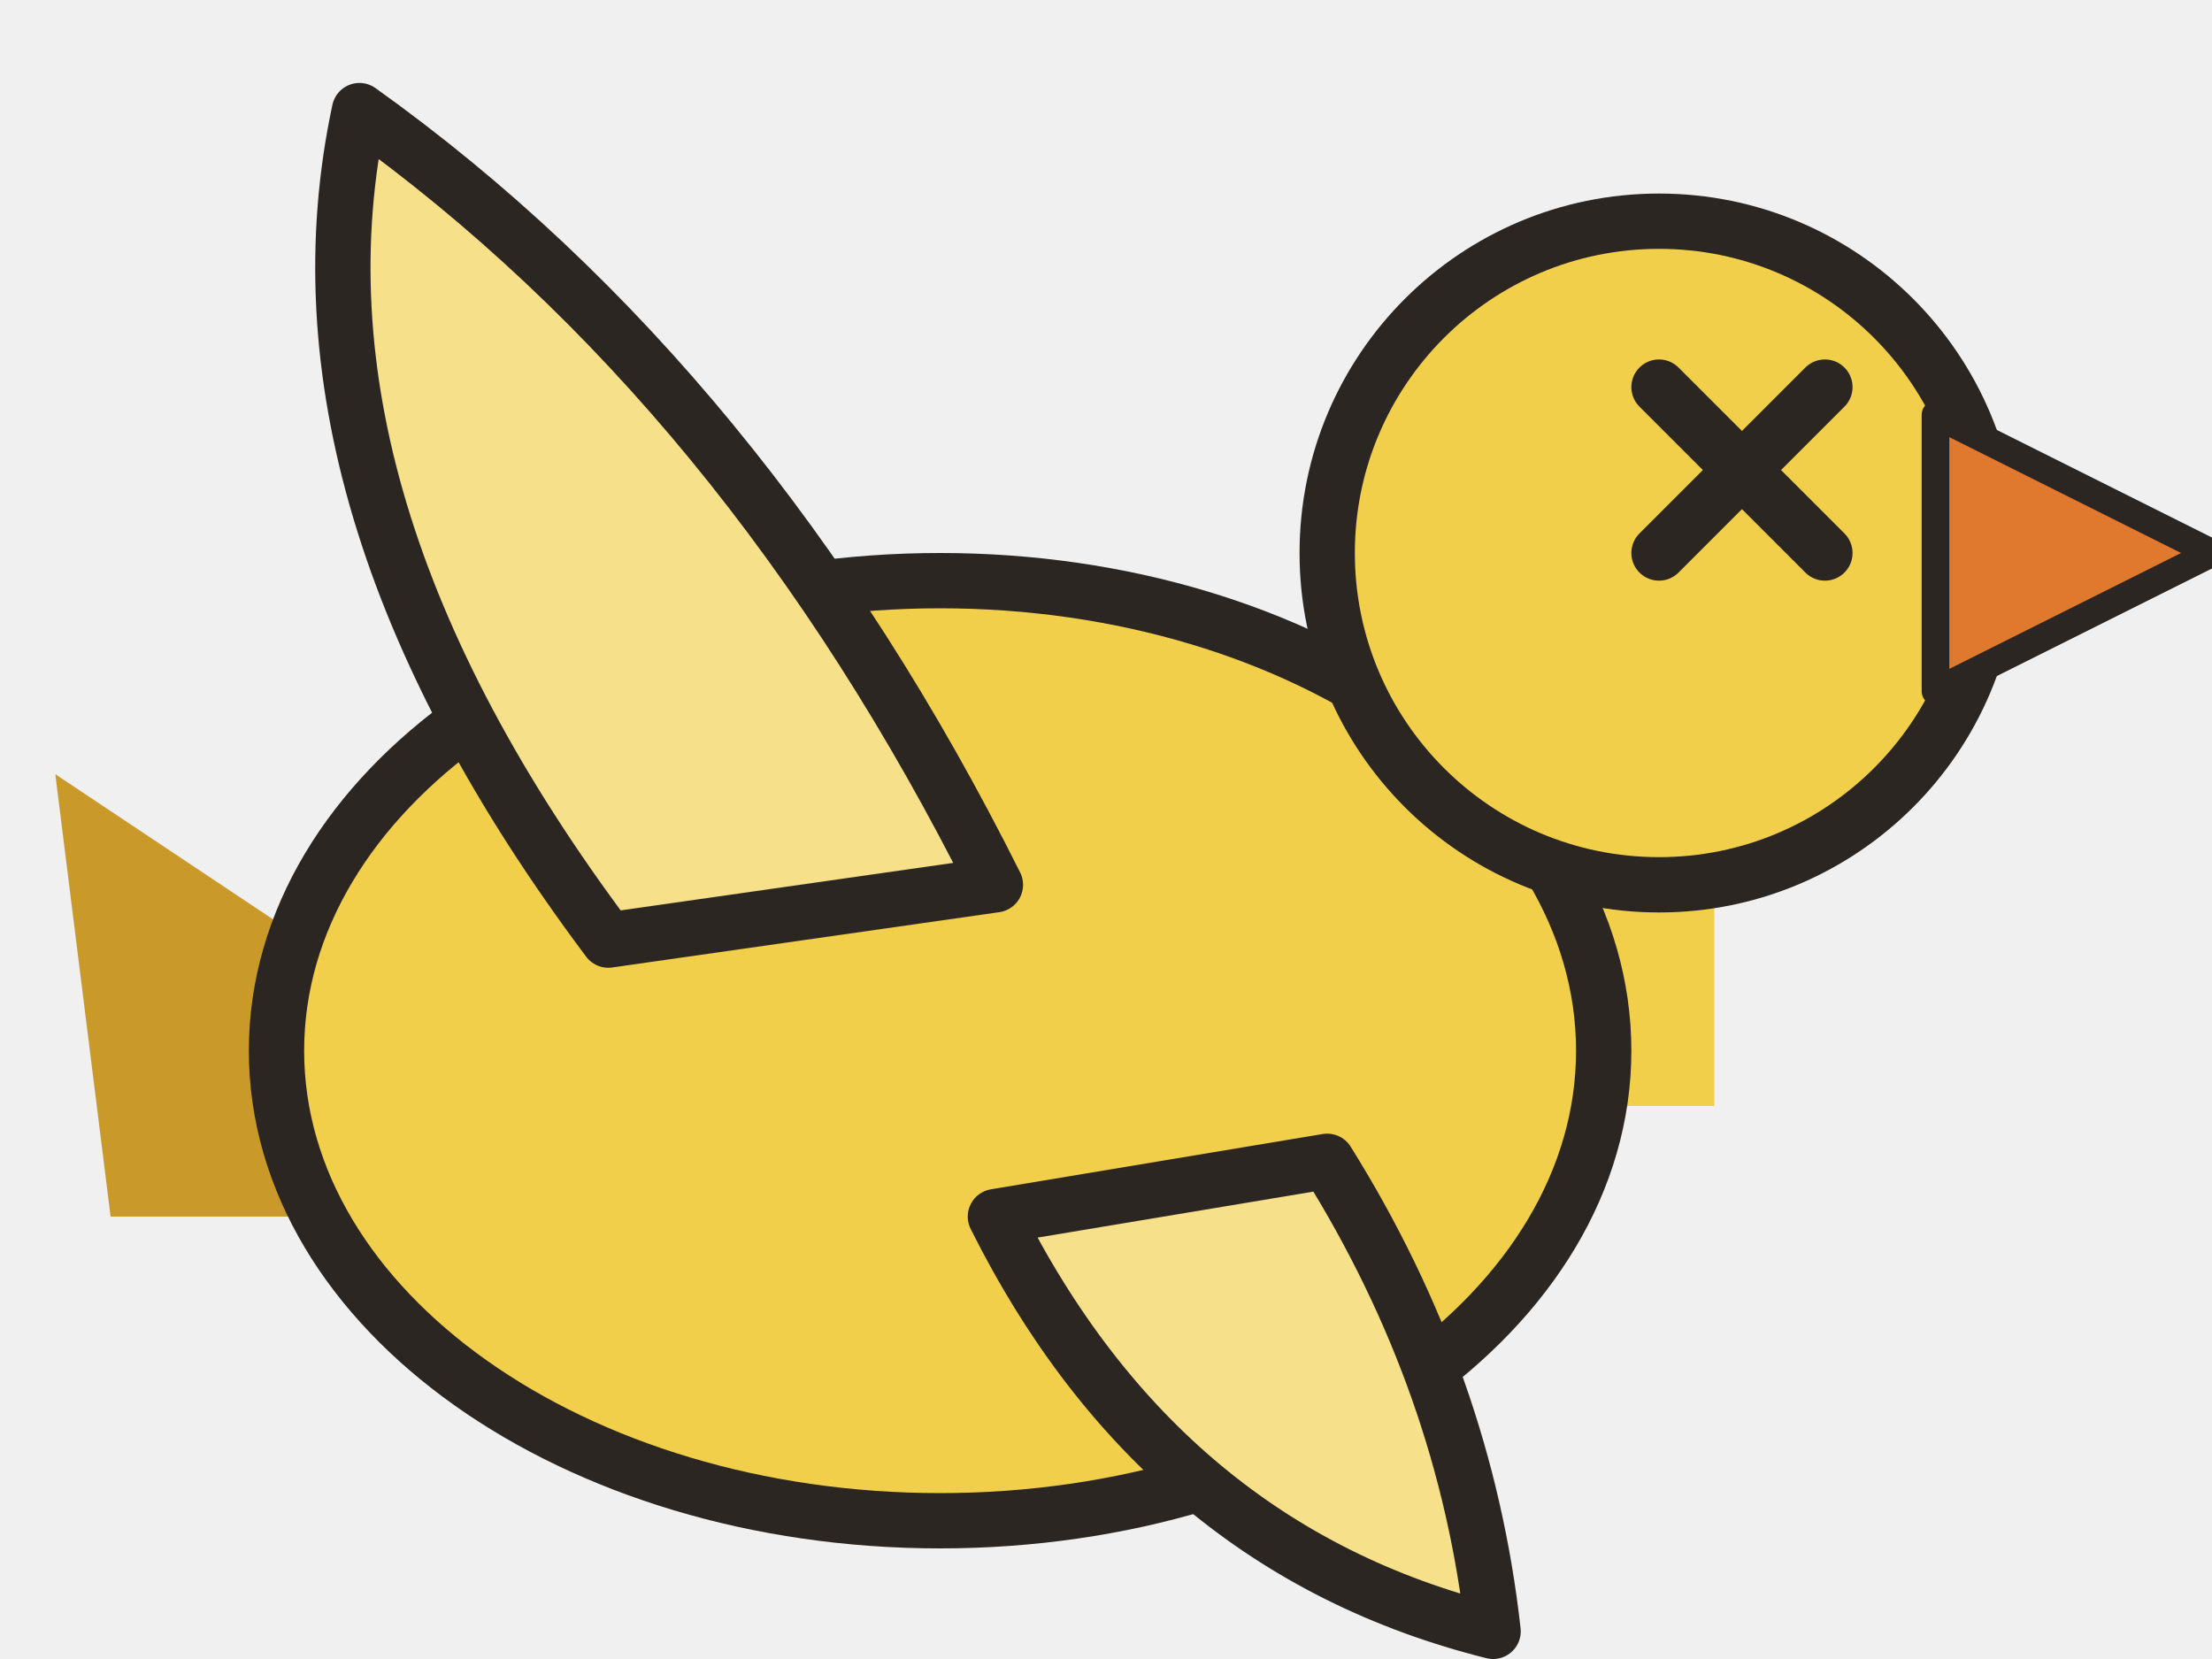
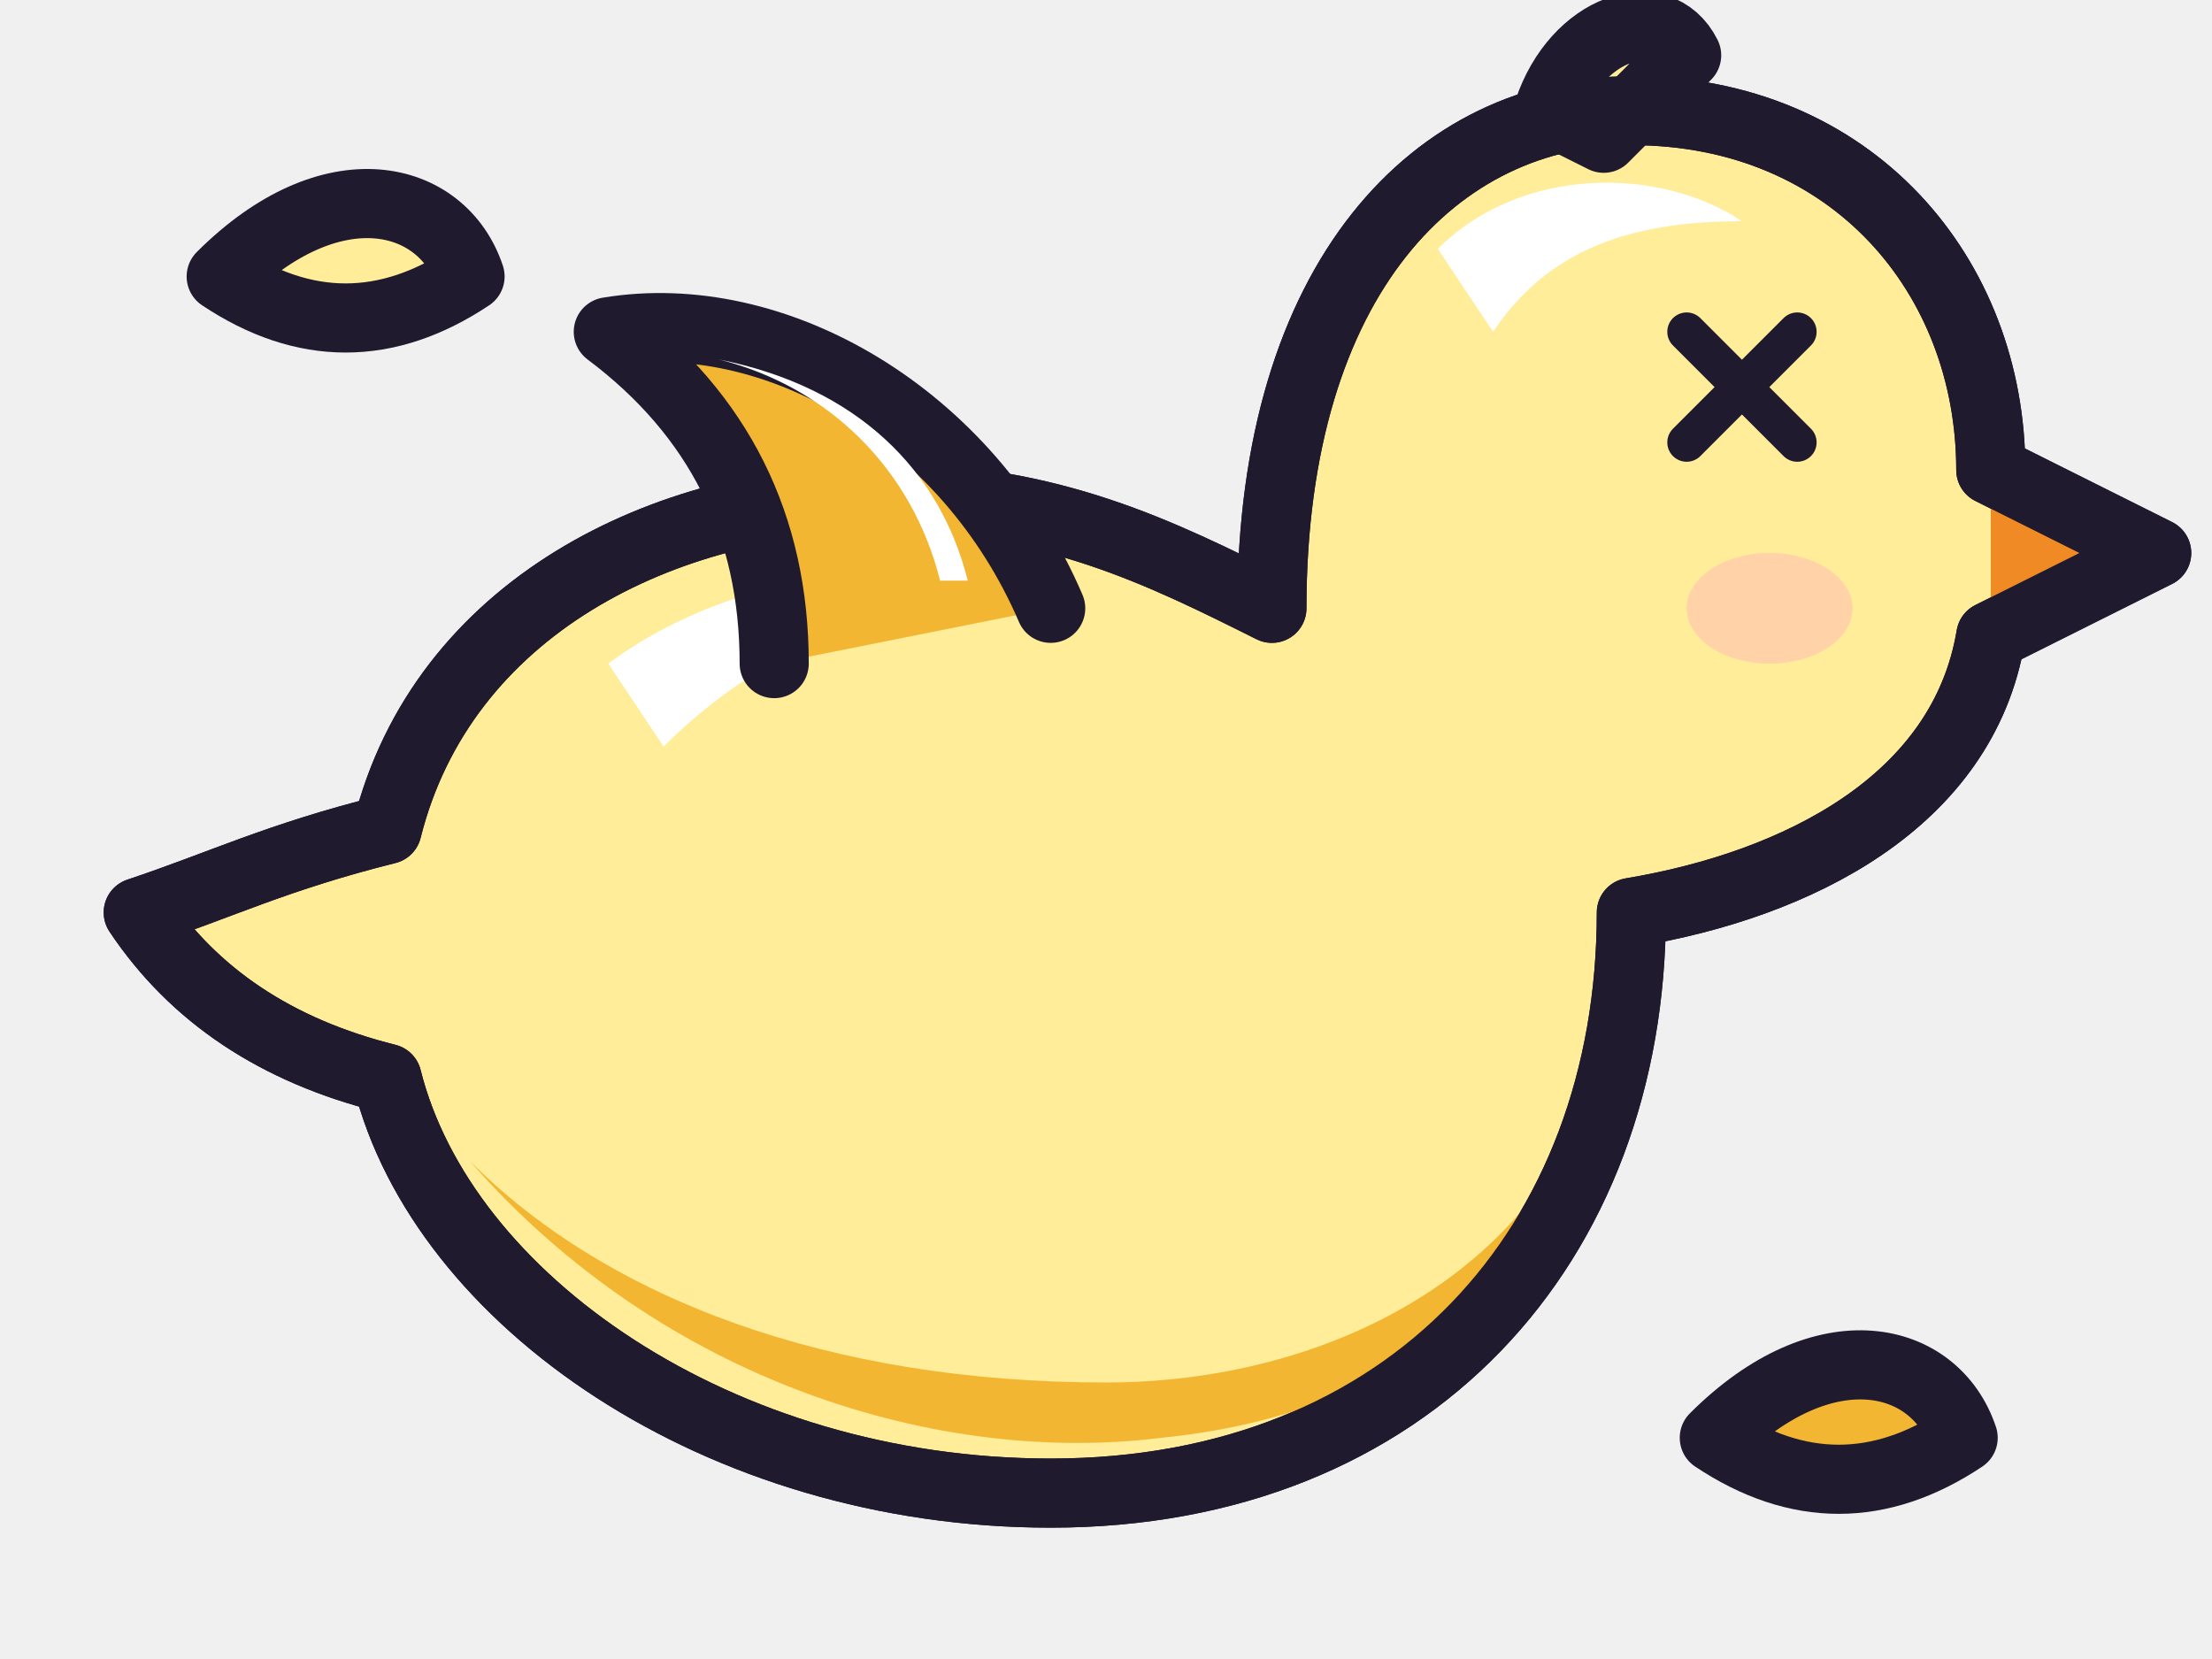
<svg xmlns="http://www.w3.org/2000/svg" width="80" height="60" viewBox="0 0 80 60">
-   <path d="M14 36 L2 28 L4 44 L14 44 Z" fill="#c99a2a" />
-   <path d="M48 28 Q56 22 62 28 L62 40 L50 40 Z" fill="#f2cf4a" />
-   <ellipse cx="34" cy="38" rx="24" ry="17" fill="#f2cf4a" stroke="#2b2622" stroke-width="2" stroke-linejoin="round" />
-   <circle cx="60" cy="20" r="12" fill="#f2cf4a" stroke="#2b2622" stroke-width="2" stroke-linejoin="round" />
-   <path d="M70 15 L80 20 L70 25 Z" fill="#e0782e" stroke="#2b2622" stroke-width="1" stroke-linejoin="round" />
-   <path d="M60 14 L66 20 M66 14 L60 20" stroke="#2b2622" stroke-width="2" stroke-linecap="round" />
-   <path d="M22 34 Q10 18 13 4 Q27 14 36 32 Z" fill="#f7e08a" stroke="#2b2622" stroke-width="2" stroke-linejoin="round" />
-   <path d="M36 44 Q42 56 54 59 Q53 50 48 42 Z" fill="#f7e08a" stroke="#2b2622" stroke-width="2" stroke-linejoin="round" />
+   <path d="M14 30 C16 22 24 18 32 18 C38 18 42 20 46 22 C46 10 52 4 59 4 C67 4 72 10 72 17 L78 20 L72 23 C71 29 65 32 59 33 C59 45 51 54 38 54 C26 54 16 47 14 39 C10 38 7 36 5 33 C8 32 10 31 14 30 Z" fill="#ffed99" stroke="#1f1a2e" stroke-width="2.5" stroke-linejoin="round" stroke-linecap="round" />
+   <path d="M17 42 C24 50 34 53 42 52 C52 51 57 45 58 38 C56 46 48 50 40 50 C30 50 22 47 17 42 Z" fill="#f2b632" />
+   <path d="M52 9 C55 6 60 6 63 8 C59 8 56 9 54 12 Z" fill="#ffffff" />
+   <path d="M22 24 C26 21 32 20 36 21 C31 22 27 24 24 27 Z" fill="#ffffff" />
+   <path d="M56 4 C57 1 60 0 61 2 C60 3 59 4 58 5 Z" fill="#ffed99" stroke="#1f1a2e" stroke-width="2.5" stroke-linejoin="round" stroke-linecap="round" />
+   <path d="M72 17 L78 20 L72 23 Z" fill="#f08a24" />
+   <ellipse cx="64" cy="22" rx="3" ry="2" fill="#ffd2a8" />
+   <path d="M14 30 C16 22 24 18 32 18 C38 18 42 20 46 22 C46 10 52 4 59 4 C67 4 72 10 72 17 L78 20 L72 23 C71 29 65 32 59 33 C59 45 51 54 38 54 C26 54 16 47 14 39 C10 38 7 36 5 33 C8 32 10 31 14 30 Z" fill="none" stroke="#1f1a2e" stroke-width="2.5" stroke-linejoin="round" stroke-linecap="round" />
+   <path d="M61 12 L65 16 M65 12 L61 16" fill="none" stroke="#1f1a2e" stroke-width="1.4" stroke-linecap="round" />
+   <path d="M28 24 C28 19 26 15 22 12 C28 11 35 15 38 22" fill="#f2b632" stroke="#1f1a2e" stroke-width="2.5" stroke-linejoin="round" stroke-linecap="round" />
+   <path d="M34 21 C33 17 30 14 26 13 C31 14 34 17 35 21 Z" fill="#ffffff" />
+   <path d="M8 10 C12 6 16 7 17 10 C14 12 11 12 8 10 Z" fill="#ffed99" stroke="#1f1a2e" stroke-width="2.5" stroke-linejoin="round" stroke-linecap="round" />
+   <path d="M62 52 C66 48 70 49 71 52 C68 54 65 54 62 52 Z" fill="#f2b632" stroke="#1f1a2e" stroke-width="2.5" stroke-linejoin="round" stroke-linecap="round" />
</svg>
